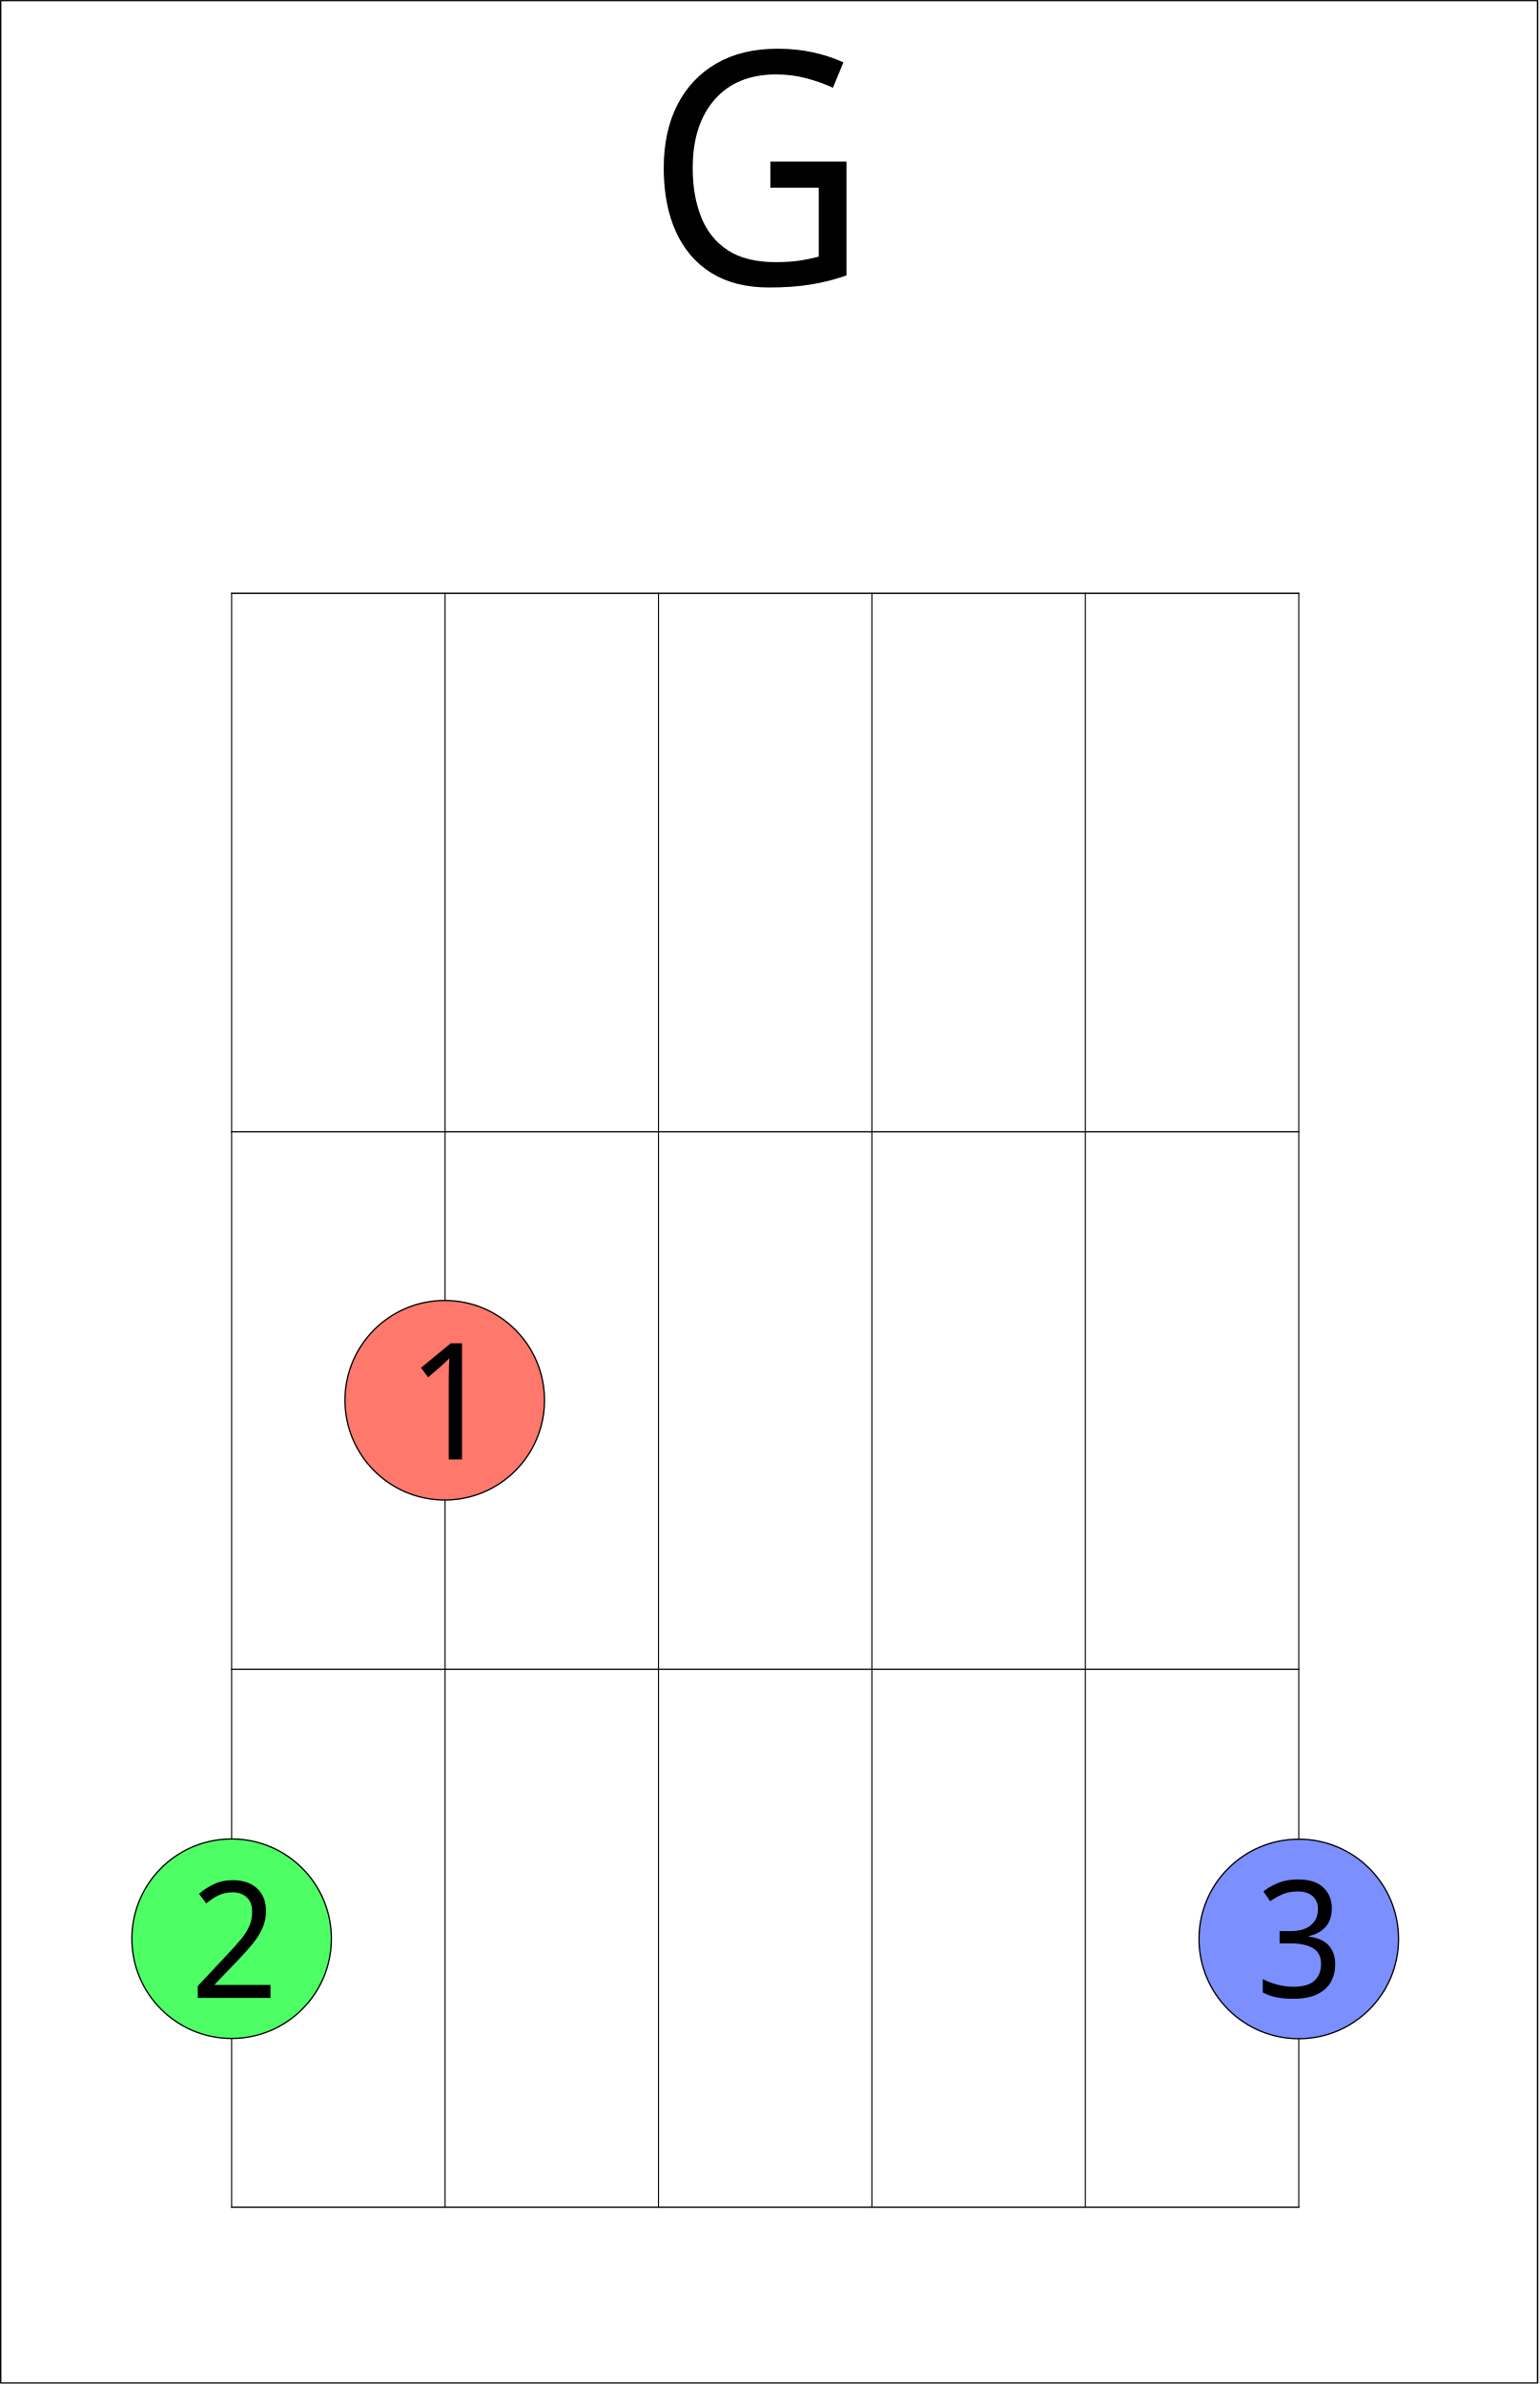
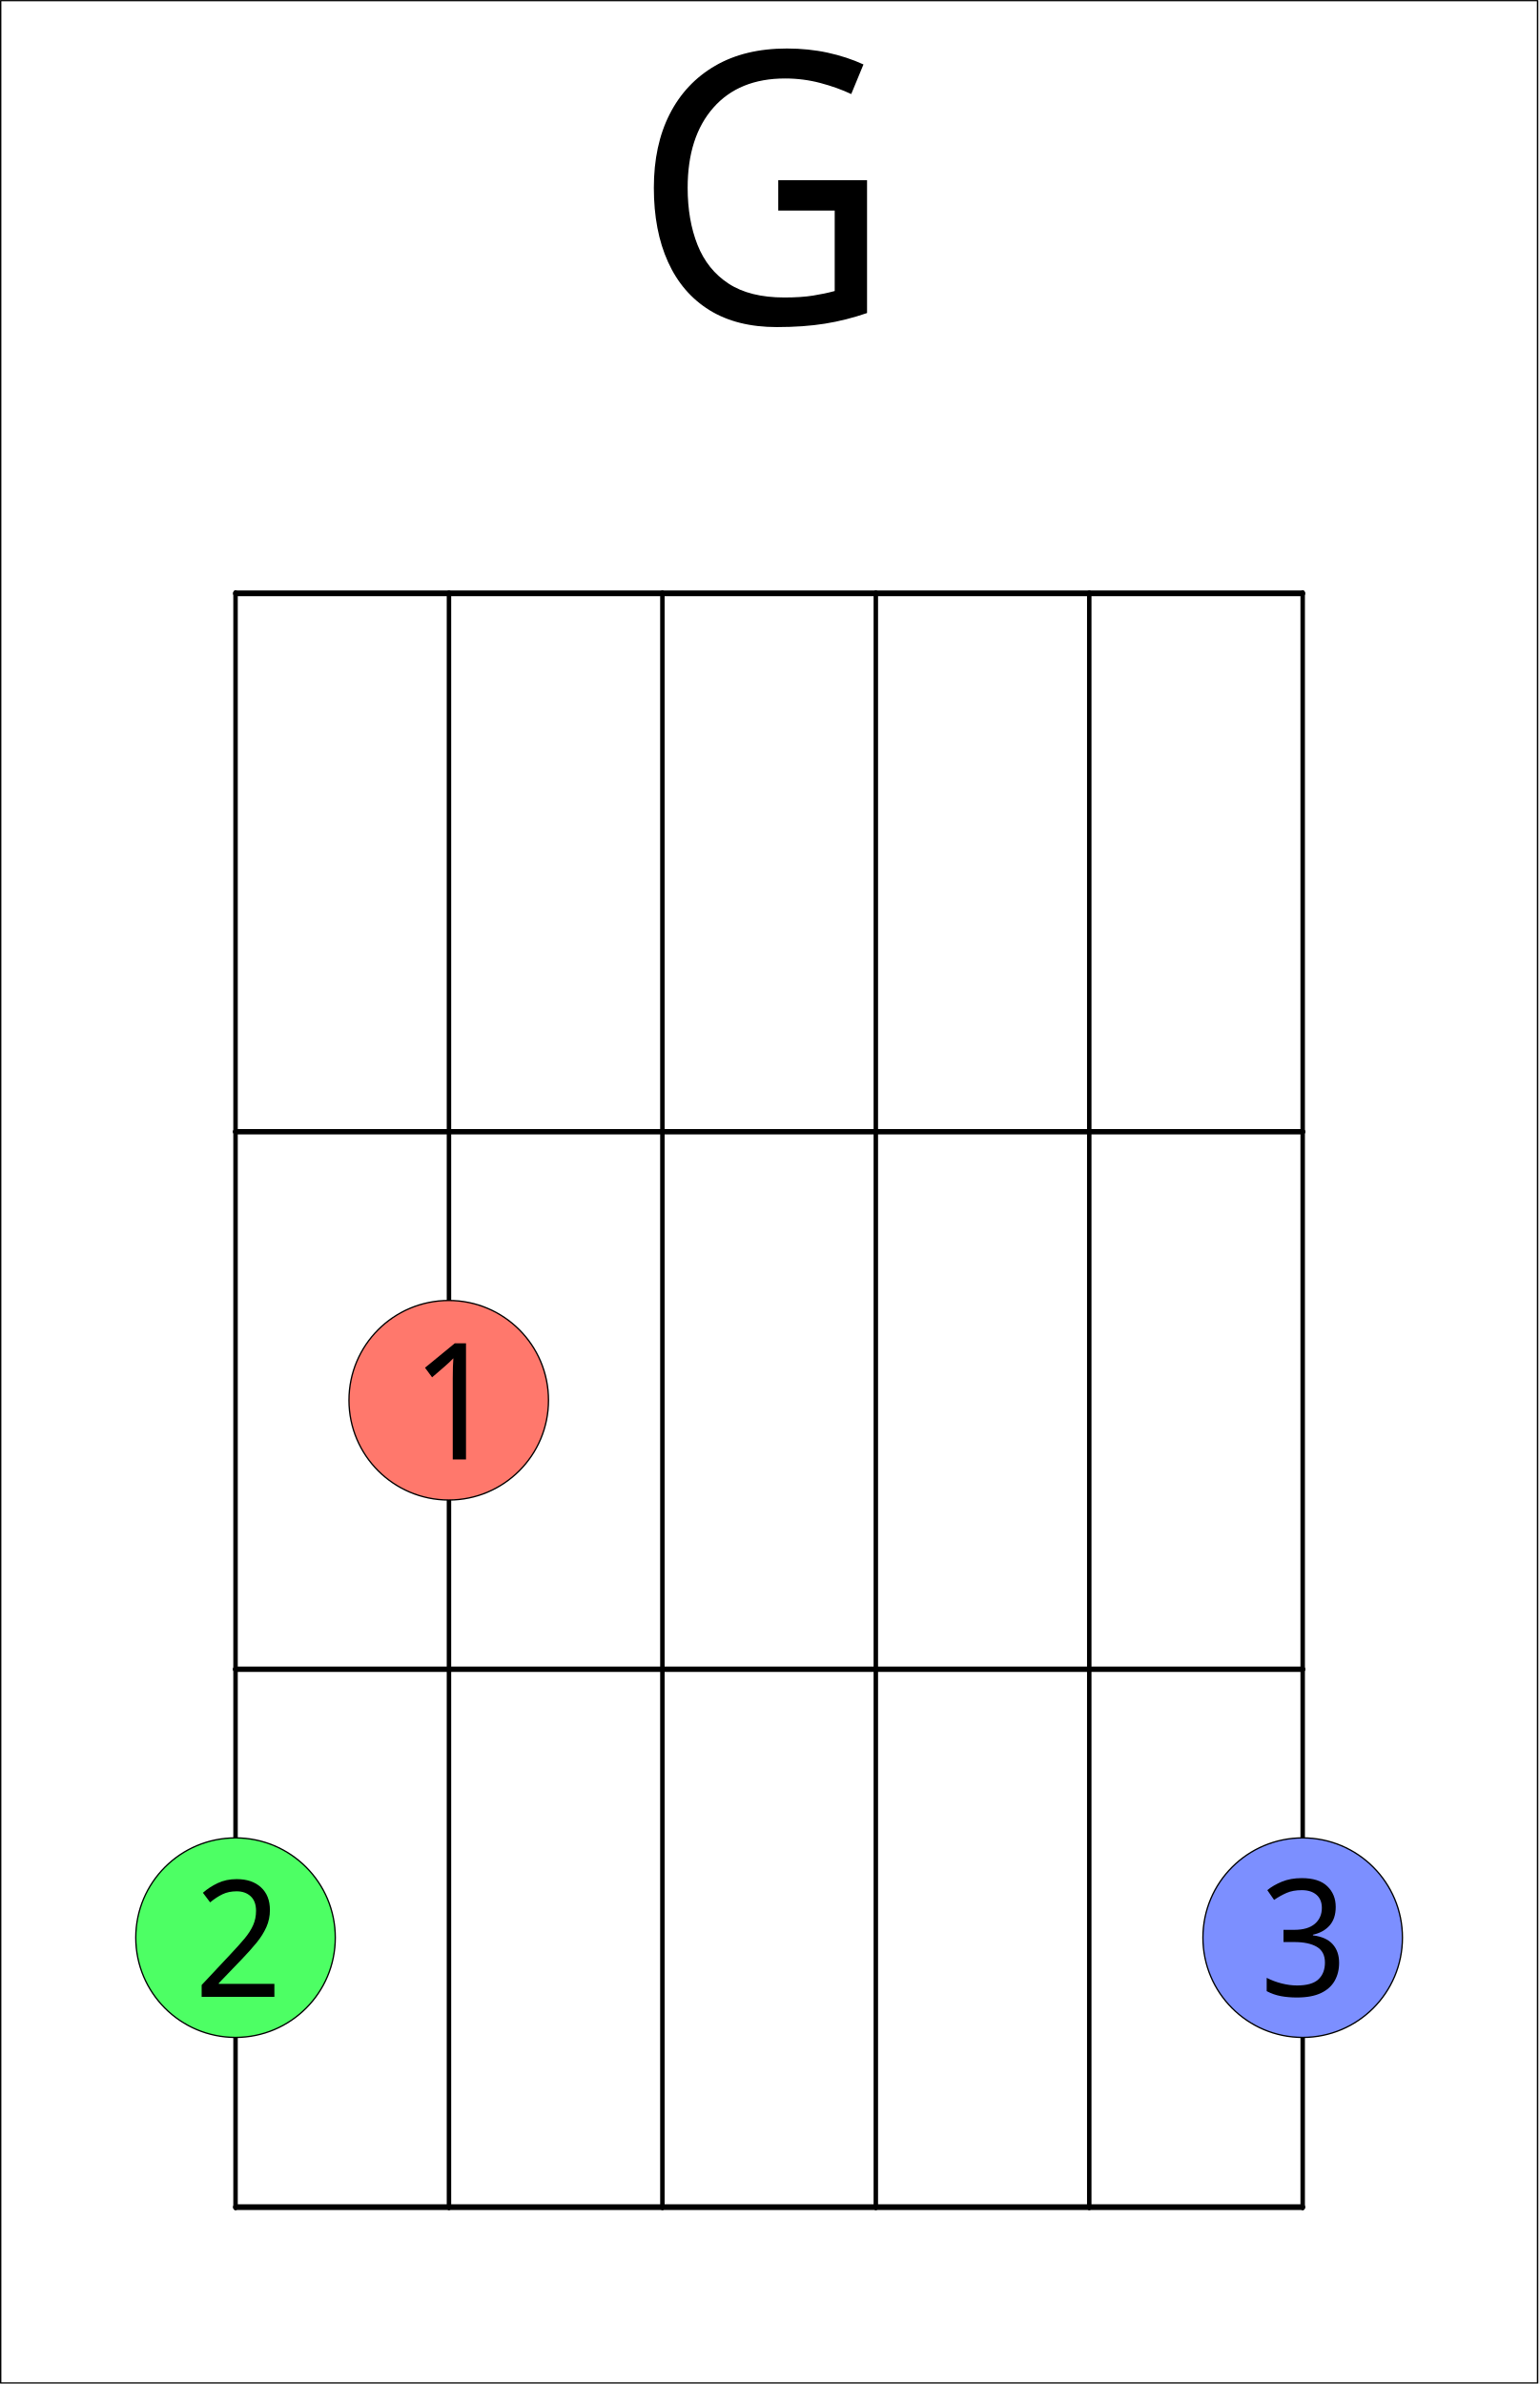
<svg xmlns="http://www.w3.org/2000/svg" width="100%" height="100%" viewBox="0 0 1183 1832" version="1.1" xml:space="preserve" style="fill-rule:evenodd;clip-rule:evenodd;stroke-linecap:round;stroke-linejoin:round;stroke-miterlimit:1.5;">
  <g transform="matrix(1,0,0,1,-1125.071,-324.3032)">
    <g transform="matrix(1.179599,0,0,0.996115,115.0311,294.4734)">
      <rect x="856.681" y="30.448" width="1001.275" height="1837.849" style="fill:white;stroke:black;stroke-width:0.92px;" />
    </g>
-     <g>
+     <g transform="matrix(1,0,0,1,3,0)">
      <g transform="matrix(0.681948,0,0,0.953327,648.722,334.2693)">
-         <path d="M959.535,467.82L959.535,1768.694" style="fill:none;stroke:black;stroke-width:1.21px;" />
+         <path d="M959.535,467.82L959.535,1768.694" style="fill:none;stroke:black;stroke-width:5.03px;" />
      </g>
      <g transform="matrix(0.681948,0,0,0.953327,812.7409,334.2693)">
-         <path d="M959.535,467.82L959.535,1768.694" style="fill:none;stroke:black;stroke-width:1.21px;" />
+         <path d="M959.535,467.82L959.535,1768.694" style="fill:none;stroke:black;stroke-width:5.03px;" />
      </g>
      <g transform="matrix(0.681948,0,0,0.953327,976.7597,334.2693)">
-         <path d="M959.535,467.82L959.535,1768.694" style="fill:none;stroke:black;stroke-width:1.21px;" />
+         <path d="M959.535,467.82L959.535,1768.694" style="fill:none;stroke:black;stroke-width:5.03px;" />
      </g>
      <g transform="matrix(0.681948,0,0,0.953327,1140.779,334.2693)">
-         <path d="M959.535,467.82L959.535,1768.694" style="fill:none;stroke:black;stroke-width:1.21px;" />
+         <path d="M959.535,467.82L959.535,1768.694" style="fill:none;stroke:black;stroke-width:5.03px;" />
      </g>
      <g transform="matrix(0.991923,0,0,0.954545,351.2899,361.5904)">
-         <path d="M1786.306,872.051L959.535,872.051" style="fill:none;stroke:black;stroke-width:1.03px;" />
+         <path d="M1786.306,872.051L959.535,872.051" style="fill:none;stroke:black;stroke-width:4.28px;" />
      </g>
      <g transform="matrix(0.991923,0,0,0.954545,351.2899,242.7936)">
-         <path d="M959.535,1429.21L1786.306,1429.21" style="fill:none;stroke:black;stroke-width:1.03px;" />
+         <path d="M959.535,1429.21L1786.306,1429.21" style="fill:none;stroke:black;stroke-width:4.28px;" />
      </g>
      <g transform="matrix(0.681948,0,0,0.953327,1304.797,334.2693)">
-         <path d="M959.535,467.82L959.535,1768.694" style="fill:none;stroke:black;stroke-width:1.21px;" />
+         <path d="M959.535,467.82L959.535,1768.694" style="fill:none;stroke:black;stroke-width:5.03px;" />
      </g>
      <g transform="matrix(0.681948,0,0,0.953327,1468.816,334.2693)">
-         <path d="M959.535,467.82L959.535,1768.694" style="fill:none;stroke:black;stroke-width:1.21px;" />
+         <path d="M959.535,467.82L959.535,1768.694" style="fill:none;stroke:black;stroke-width:5.03px;" />
      </g>
      <g transform="matrix(0.852435,0,0,0.953327,485.1338,334.2693)">
-         <path d="M959.535,467.82L1921.595,467.82" style="fill:none;stroke:black;stroke-width:1.11px;" />
+         <path d="M959.535,467.82L1921.595,467.82" style="fill:none;stroke:black;stroke-width:4.61px;" />
      </g>
      <g transform="matrix(0.852435,0,0,0.953327,485.1338,334.2693)">
-         <path d="M959.535,1768.694L1921.595,1768.694" style="fill:none;stroke:black;stroke-width:1.11px;" />
+         <path d="M959.535,1768.694L1921.595,1768.694" style="fill:none;stroke:black;stroke-width:4.61px;" />
      </g>
    </g>
-     <g transform="matrix(1,0,0,1,-333.8047,413.7831)">
+     <g transform="matrix(1,0,0,1,-330.8047,412.9736)">
      <g transform="matrix(1,0,0,1,-309.0081,87.08275)">
        <circle cx="1945.888" cy="1313.251" r="76.664" style="fill:rgb(77,255,100);stroke:black;stroke-width:1px;" />
      </g>
      <g transform="matrix(0.943679,0,0,0.996115,123.4093,721.7501)">
        <g transform="matrix(125.4875,0,0,125.4875,1639.98,726.9097)">
                </g>
        <text x="1570.19px" y="726.91px" style="font-family:'MicrosoftSansSerif', 'Microsoft Sans Serif', sans-serif;font-size:125.488px;">2</text>
      </g>
    </g>
-     <g transform="matrix(1,0,0,1,-3,0.658594)">
+     <g transform="matrix(1,0,0,1,0,-0.341406)">
      <g transform="matrix(1,0,0,1,180.2814,500.3977)">
        <circle cx="1945.888" cy="1313.251" r="76.664" style="fill:rgb(124,143,255);stroke:black;stroke-width:1px;" />
      </g>
      <g transform="matrix(0.943679,0,0,0.996115,611.4267,1134.302)">
        <g transform="matrix(125.4875,0,0,125.4875,1639.98,726.9097)">
                </g>
        <text x="1570.19px" y="726.91px" style="font-family:'MicrosoftSansSerif', 'Microsoft Sans Serif', sans-serif;font-size:125.488px;">3</text>
      </g>
    </g>
-     <g transform="matrix(1,0,0,1,-495.3029,411.8336)">
+     <g transform="matrix(1,0,0,1,-492.2336,411.8336)">
      <g transform="matrix(1,0,0,1,16.26253,-324.7508)">
        <circle cx="1945.888" cy="1313.251" r="76.664" style="fill:rgb(255,120,108);stroke:black;stroke-width:1px;" />
      </g>
      <g transform="matrix(1,0,0,1,252.3626,63.61855)">
        <g transform="matrix(0.94736,0,0,1,88.4897,0)">
          <g transform="matrix(125,0,0,125,1750.54,970.3835)">
                    </g>
          <text x="1681.021px" y="970.384px" style="font-family:'MicrosoftSansSerif', 'Microsoft Sans Serif', sans-serif;font-size:125px;">1</text>
        </g>
      </g>
    </g>
-     <g transform="matrix(0.943679,0,0,0.996115,787.2787,338.8095)">
-       <g transform="matrix(250.9751,0,0,250.9751,1078.367,204.7234)">
+     <g transform="matrix(0.943679,0,0,0.996115,777.2787,368.8095)">
+       <g transform="matrix(292.8043,0,0,292.8043,1110.903,204.7234)">
            </g>
-       <text x="883.151px" y="204.723px" style="font-family:'MicrosoftSansSerif', 'Microsoft Sans Serif', sans-serif;font-size:250.975px;">G</text>
+       <text x="883.151px" y="204.723px" style="font-family:'MicrosoftSansSerif', 'Microsoft Sans Serif', sans-serif;font-size:292.804px;">G</text>
    </g>
  </g>
</svg>
